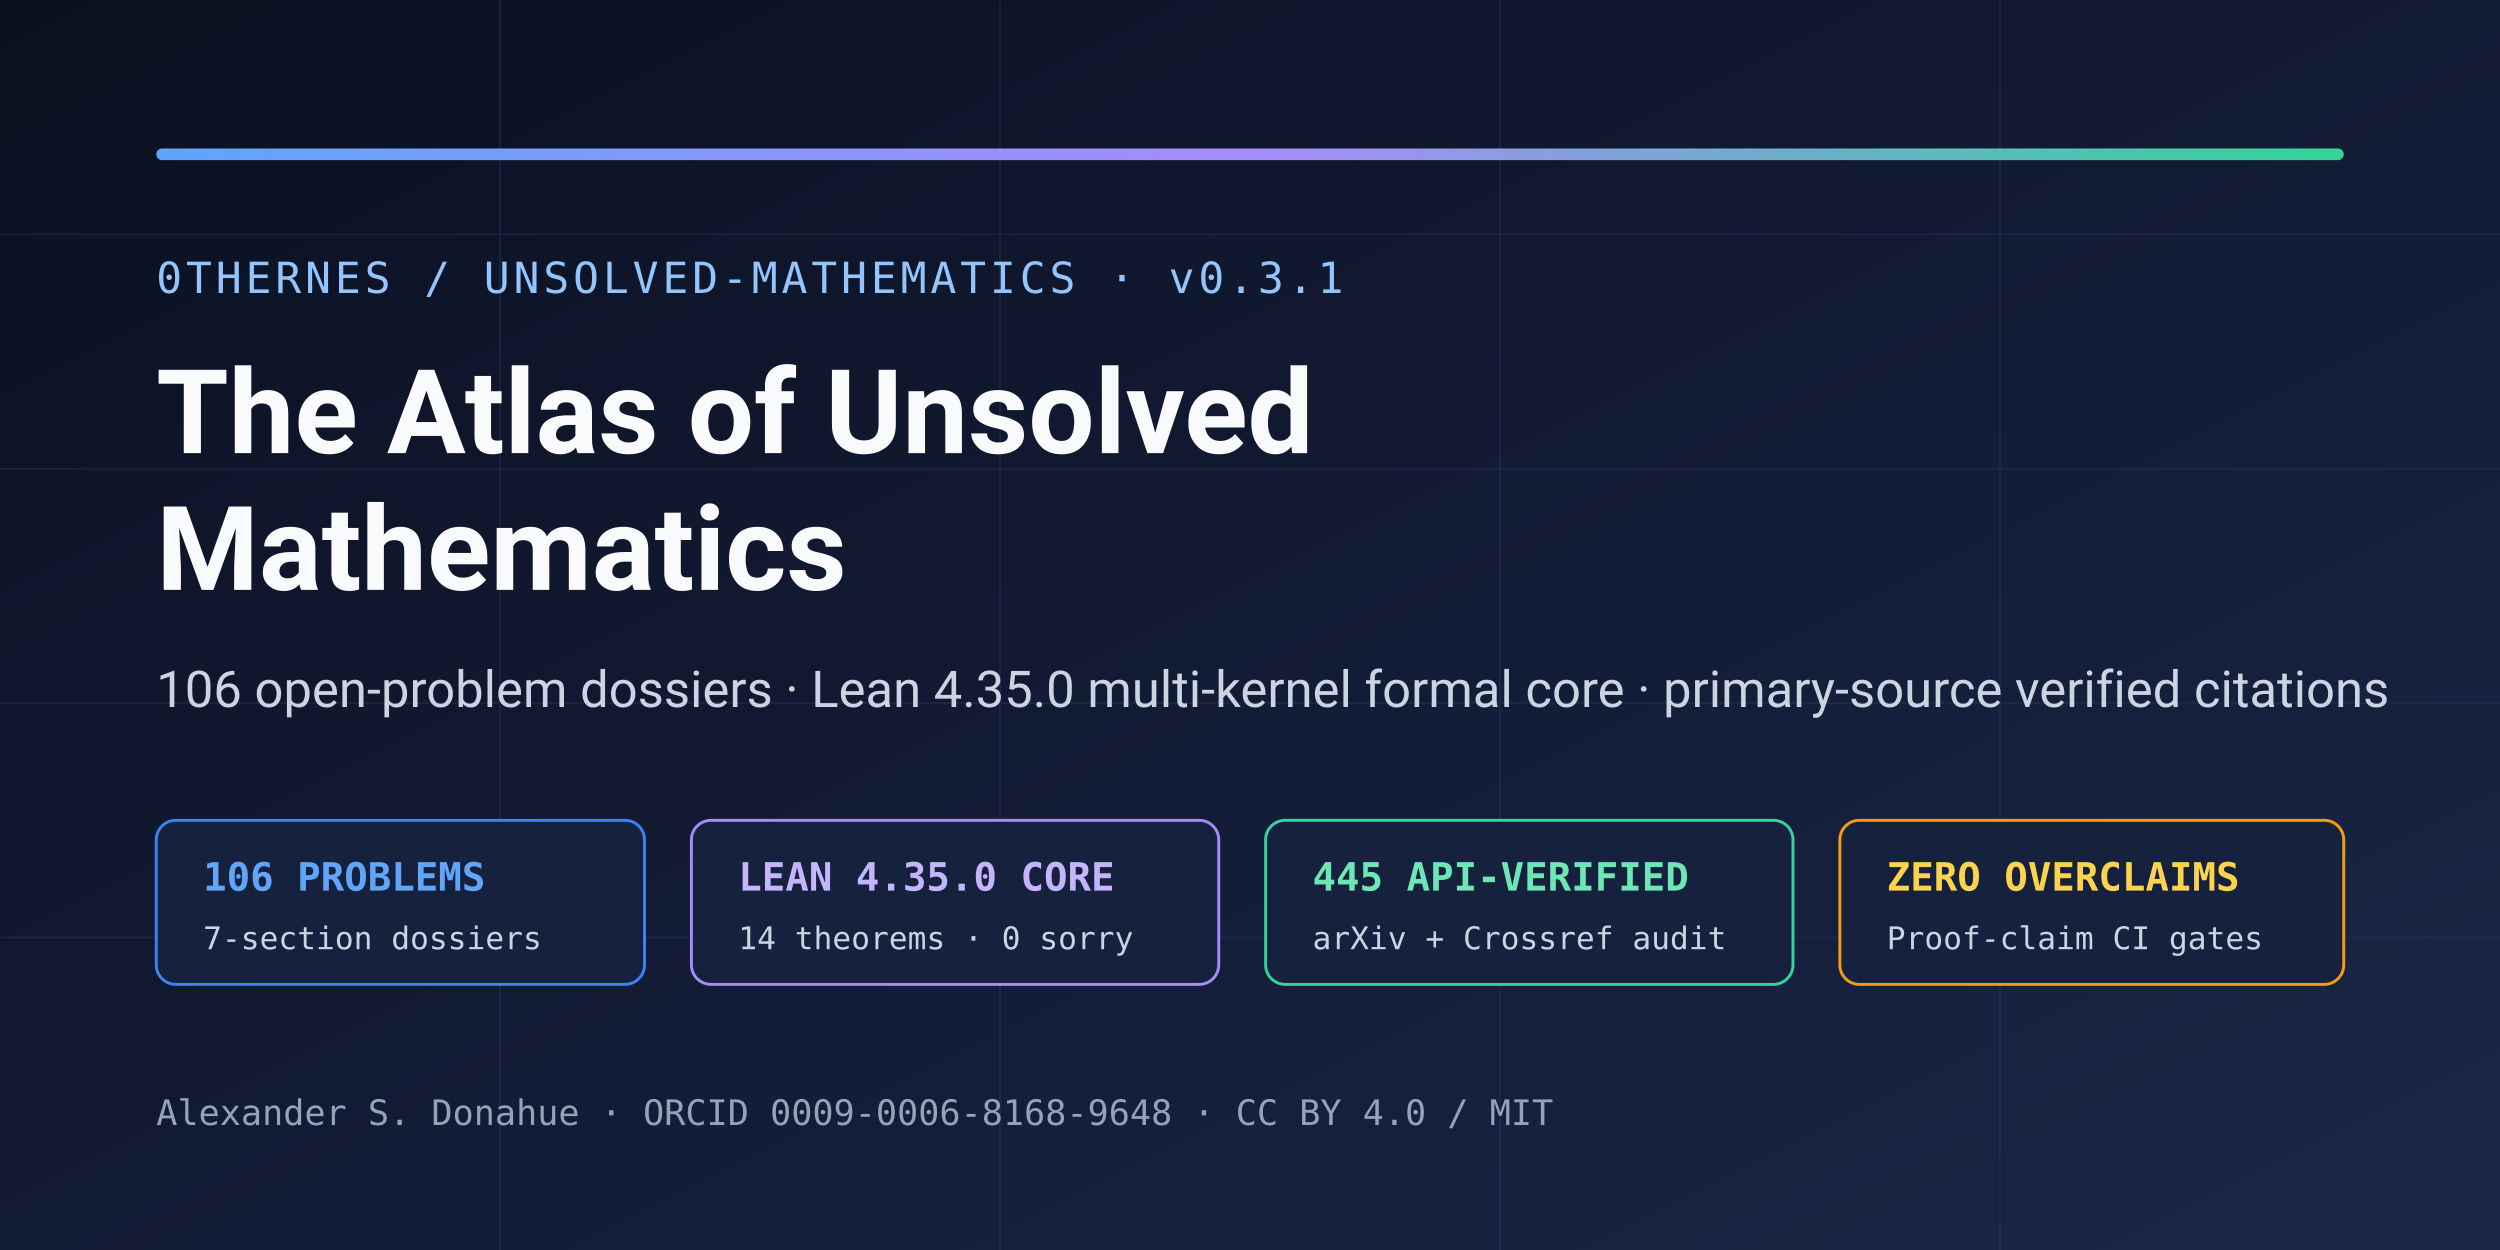
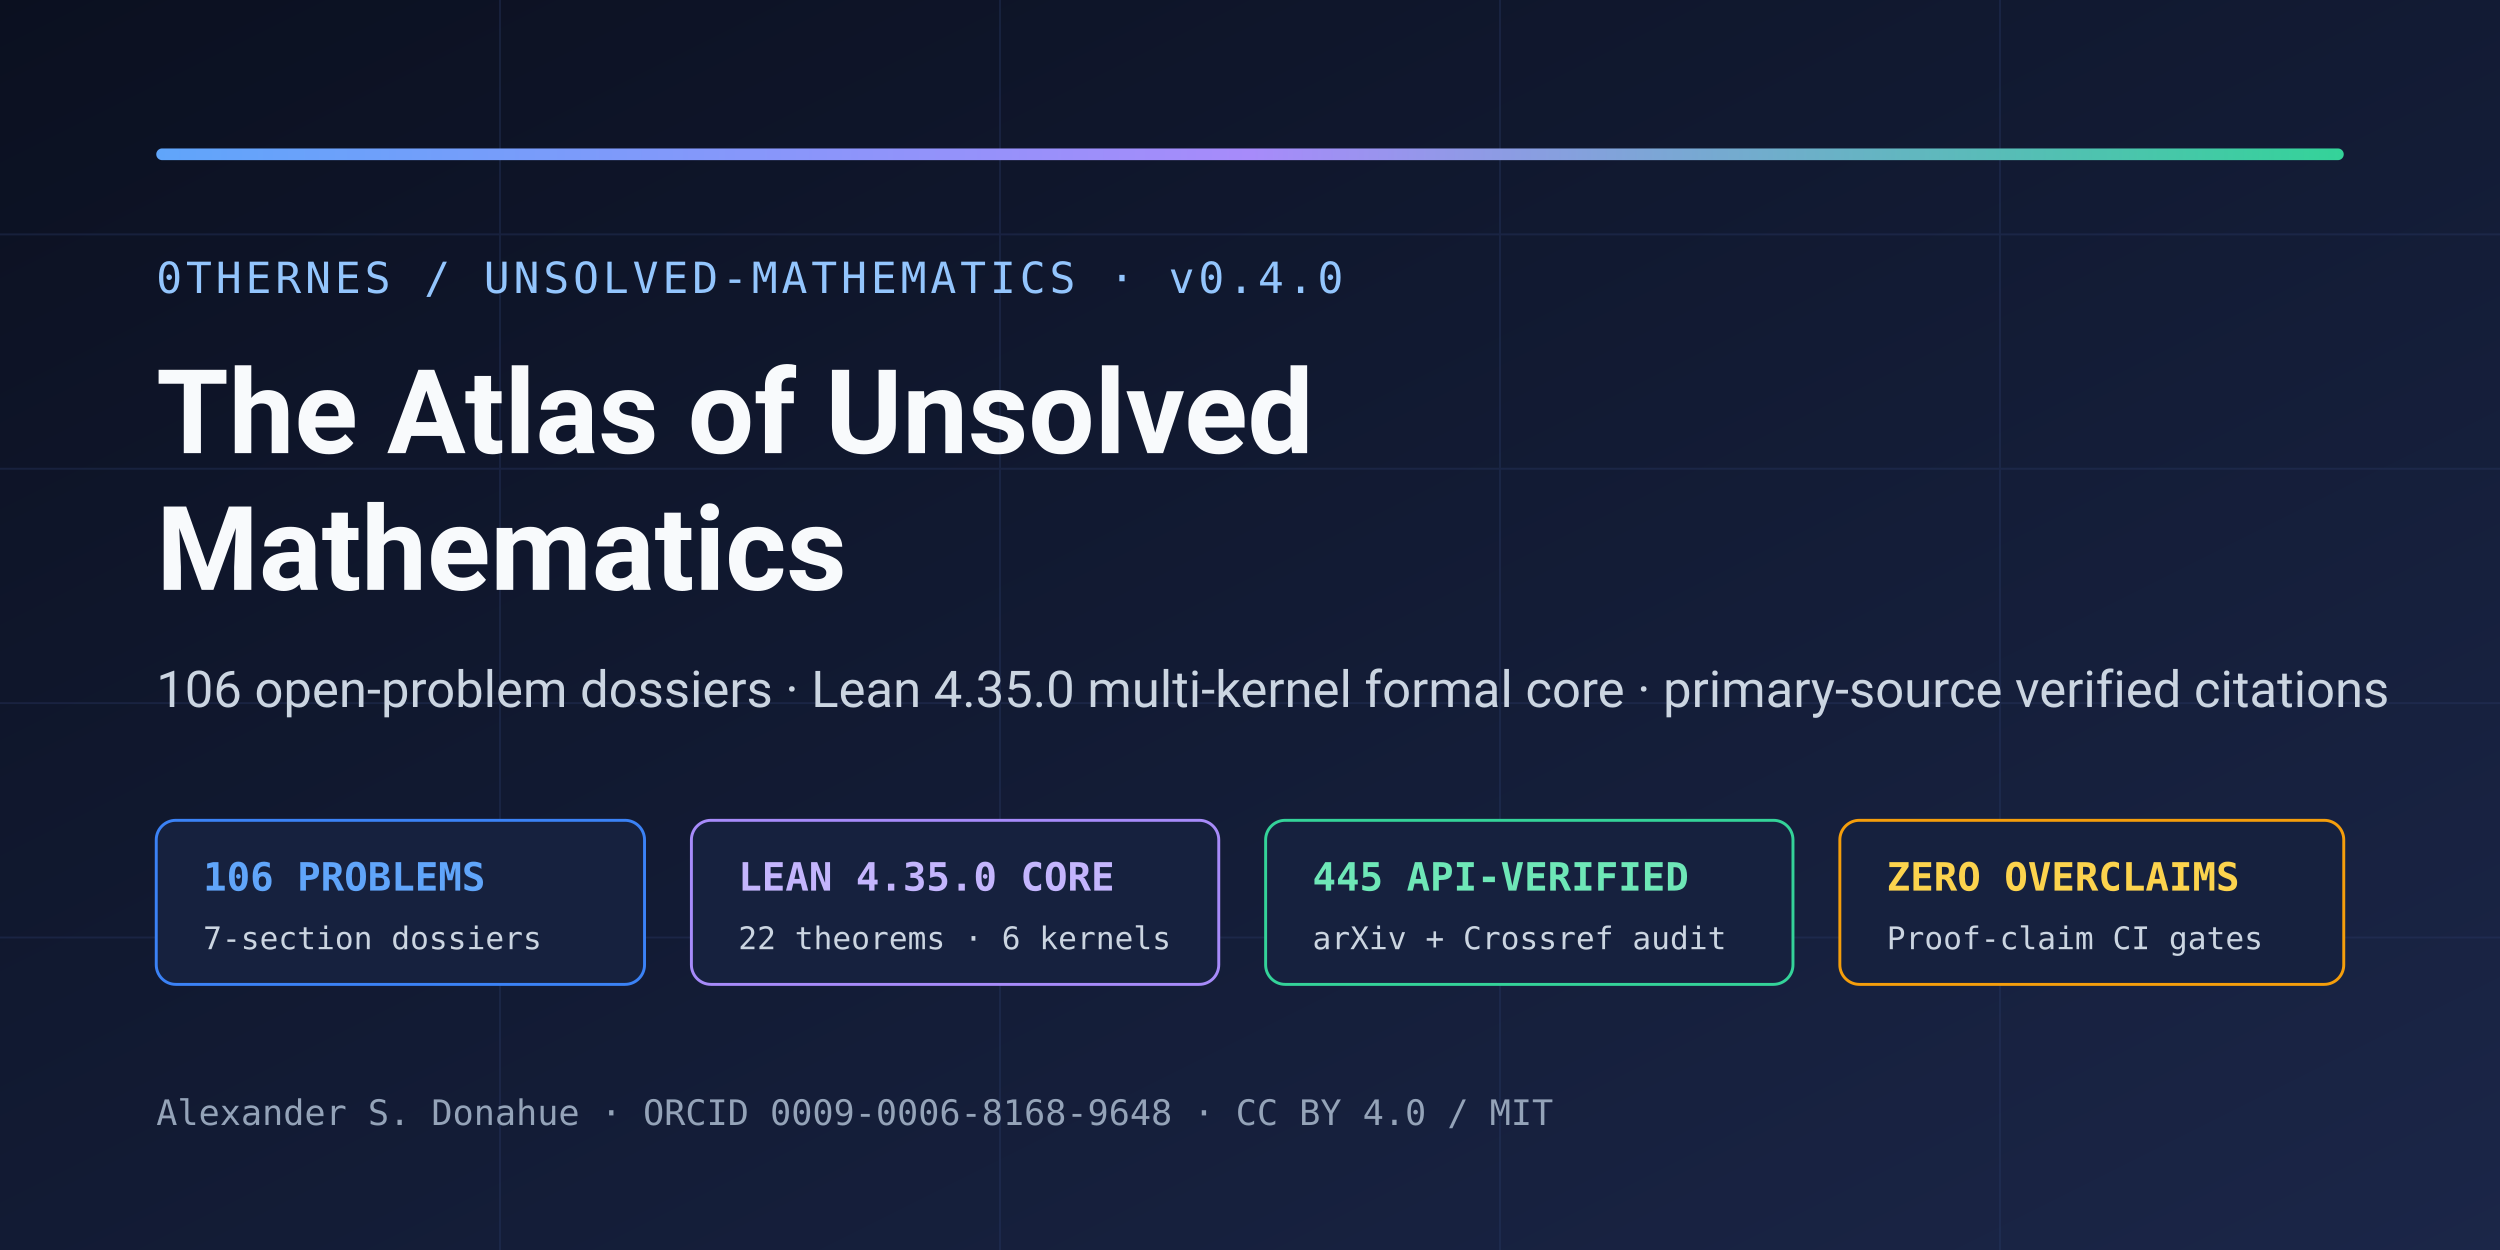
- <svg xmlns="http://www.w3.org/2000/svg" width="1280" height="640" viewBox="0 0 1280 640" role="img" aria-label="Unsolved Mathematics Atlas v0.3.0">
+ <svg xmlns="http://www.w3.org/2000/svg" width="1280" height="640" viewBox="0 0 1280 640" role="img" aria-label="Unsolved Mathematics Atlas v0.4.0">
  <defs>
    <linearGradient id="bg" x1="0%" y1="0%" x2="100%" y2="100%">
      <stop offset="0%" stop-color="#0b1020" />
      <stop offset="55%" stop-color="#131c36" />
      <stop offset="100%" stop-color="#1b2648" />
    </linearGradient>
    <linearGradient id="accent" x1="0%" y1="0%" x2="100%" y2="0%">
      <stop offset="0%" stop-color="#60a5fa" />
      <stop offset="50%" stop-color="#a78bfa" />
      <stop offset="100%" stop-color="#34d399" />
    </linearGradient>
  </defs>
  <rect width="1280" height="640" fill="url(#bg)" />
  <g stroke="#2a3966" stroke-width="1" opacity="0.35">
    <line x1="0" y1="120" x2="1280" y2="120" />
    <line x1="0" y1="240" x2="1280" y2="240" />
    <line x1="0" y1="360" x2="1280" y2="360" />
    <line x1="0" y1="480" x2="1280" y2="480" />
    <line x1="256" y1="0" x2="256" y2="640" />
    <line x1="512" y1="0" x2="512" y2="640" />
    <line x1="768" y1="0" x2="768" y2="640" />
    <line x1="1024" y1="0" x2="1024" y2="640" />
  </g>
  <rect x="80" y="76" width="1120" height="6" rx="3" fill="url(#accent)" />
-   <text x="80" y="150" fill="#93c5fd" font-family="ui-monospace, SFMono-Regular, Menlo, Consolas, monospace" font-size="22" letter-spacing="2">0THERNES / UNSOLVED-MATHEMATICS · v0.3.1</text>
+   <text x="80" y="150" fill="#93c5fd" font-family="ui-monospace, SFMono-Regular, Menlo, Consolas, monospace" font-size="22" letter-spacing="2">0THERNES / UNSOLVED-MATHEMATICS · v0.4.0</text>
  <text x="80" y="232" fill="#f8fafc" font-family="system-ui, -apple-system, Segoe UI, Roboto, sans-serif" font-size="60" font-weight="700">The Atlas of Unsolved</text>
  <text x="80" y="302" fill="#f8fafc" font-family="system-ui, -apple-system, Segoe UI, Roboto, sans-serif" font-size="60" font-weight="700">Mathematics</text>
  <text x="80" y="362" fill="#cbd5e1" font-family="system-ui, -apple-system, Segoe UI, Roboto, sans-serif" font-size="26">106 open-problem dossiers · Lean 4.35.0 multi-kernel formal core · primary-source verified citations</text>
  <g font-family="ui-monospace, SFMono-Regular, Menlo, Consolas, monospace" font-size="20">
    <rect x="80" y="420" width="250" height="84" rx="10" fill="#16213e" stroke="#3b82f6" stroke-width="1.5" />
    <text x="104" y="456" fill="#60a5fa" font-weight="700">106 PROBLEMS</text>
    <text x="104" y="486" fill="#cbd5e1" font-size="16">7-section dossiers</text>
    <rect x="354" y="420" width="270" height="84" rx="10" fill="#16213e" stroke="#a78bfa" stroke-width="1.5" />
    <text x="378" y="456" fill="#c4b5fd" font-weight="700">LEAN 4.35.0 CORE</text>
-     <text x="378" y="486" fill="#cbd5e1" font-size="16">14 theorems · 0 sorry</text>
+     <text x="378" y="486" fill="#cbd5e1" font-size="16">22 theorems · 6 kernels</text>
    <rect x="648" y="420" width="270" height="84" rx="10" fill="#16213e" stroke="#34d399" stroke-width="1.5" />
    <text x="672" y="456" fill="#6ee7b7" font-weight="700">445 API-VERIFIED</text>
    <text x="672" y="486" fill="#cbd5e1" font-size="16">arXiv + Crossref audit</text>
    <rect x="942" y="420" width="258" height="84" rx="10" fill="#16213e" stroke="#f59e0b" stroke-width="1.5" />
    <text x="966" y="456" fill="#fcd34d" font-weight="700">ZERO OVERCLAIMS</text>
    <text x="966" y="486" fill="#cbd5e1" font-size="16">Proof-claim CI gates</text>
  </g>
  <text x="80" y="576" fill="#94a3b8" font-family="ui-monospace, SFMono-Regular, Menlo, Consolas, monospace" font-size="18">Alexander S. Donahue · ORCID 0009-0006-8168-9648 · CC BY 4.0 / MIT</text>
</svg>
